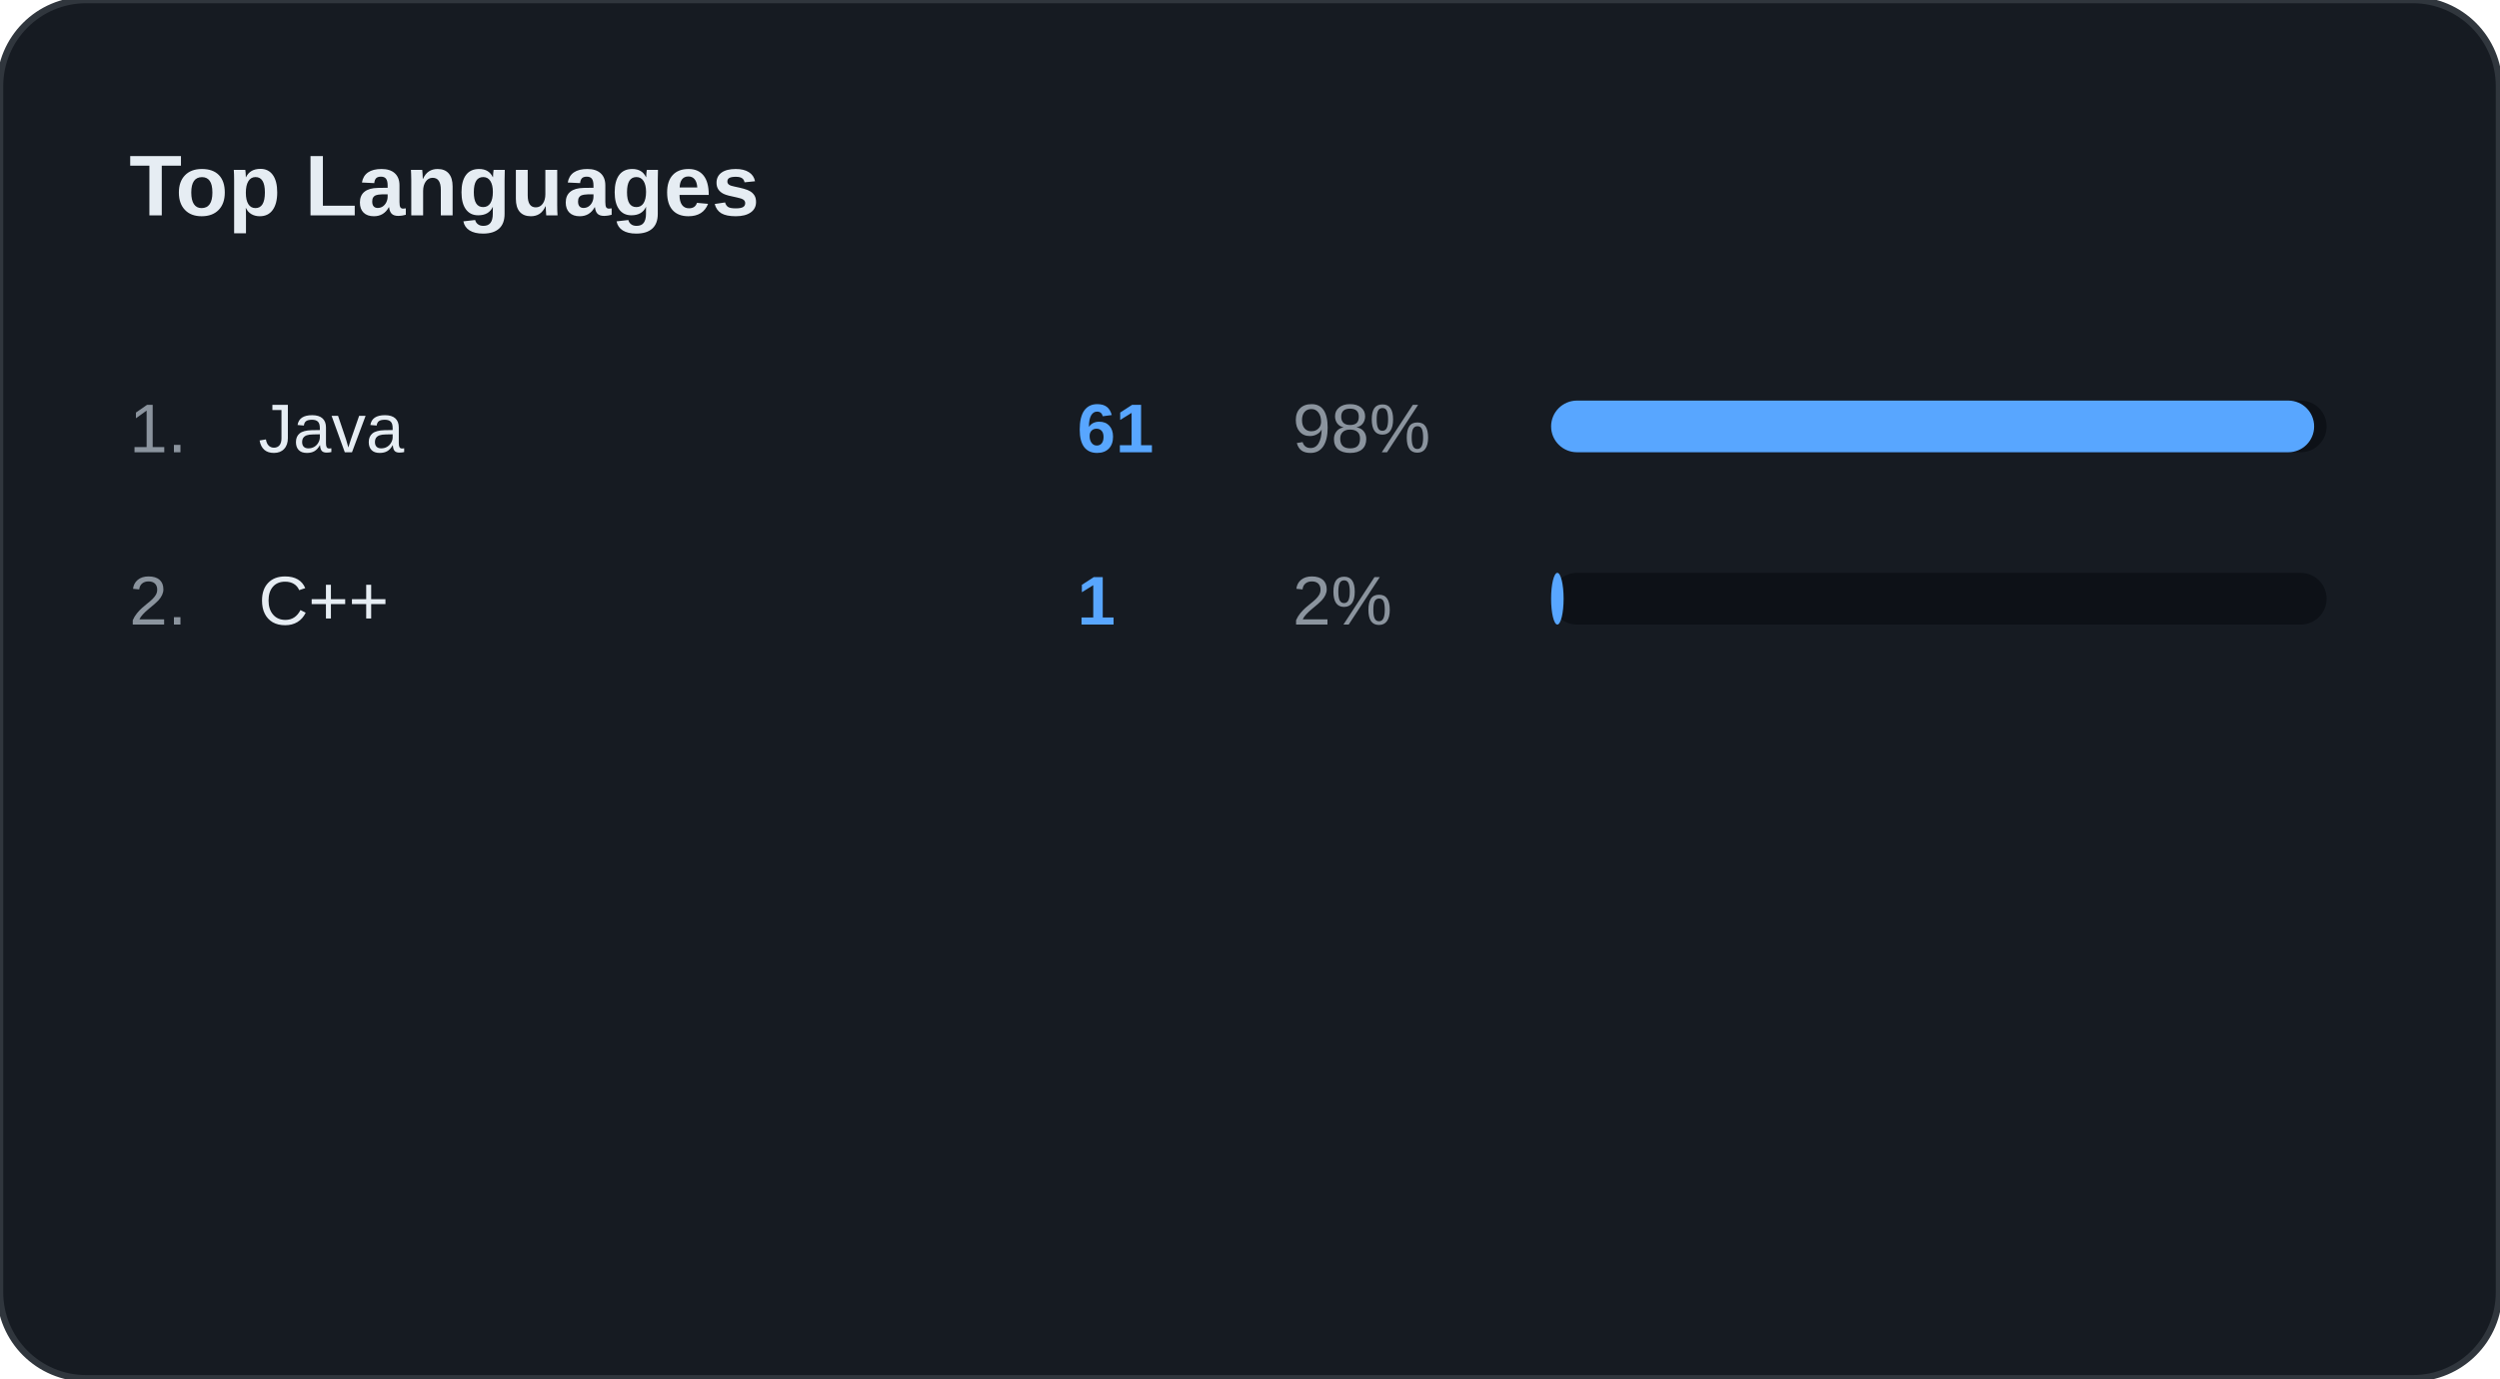
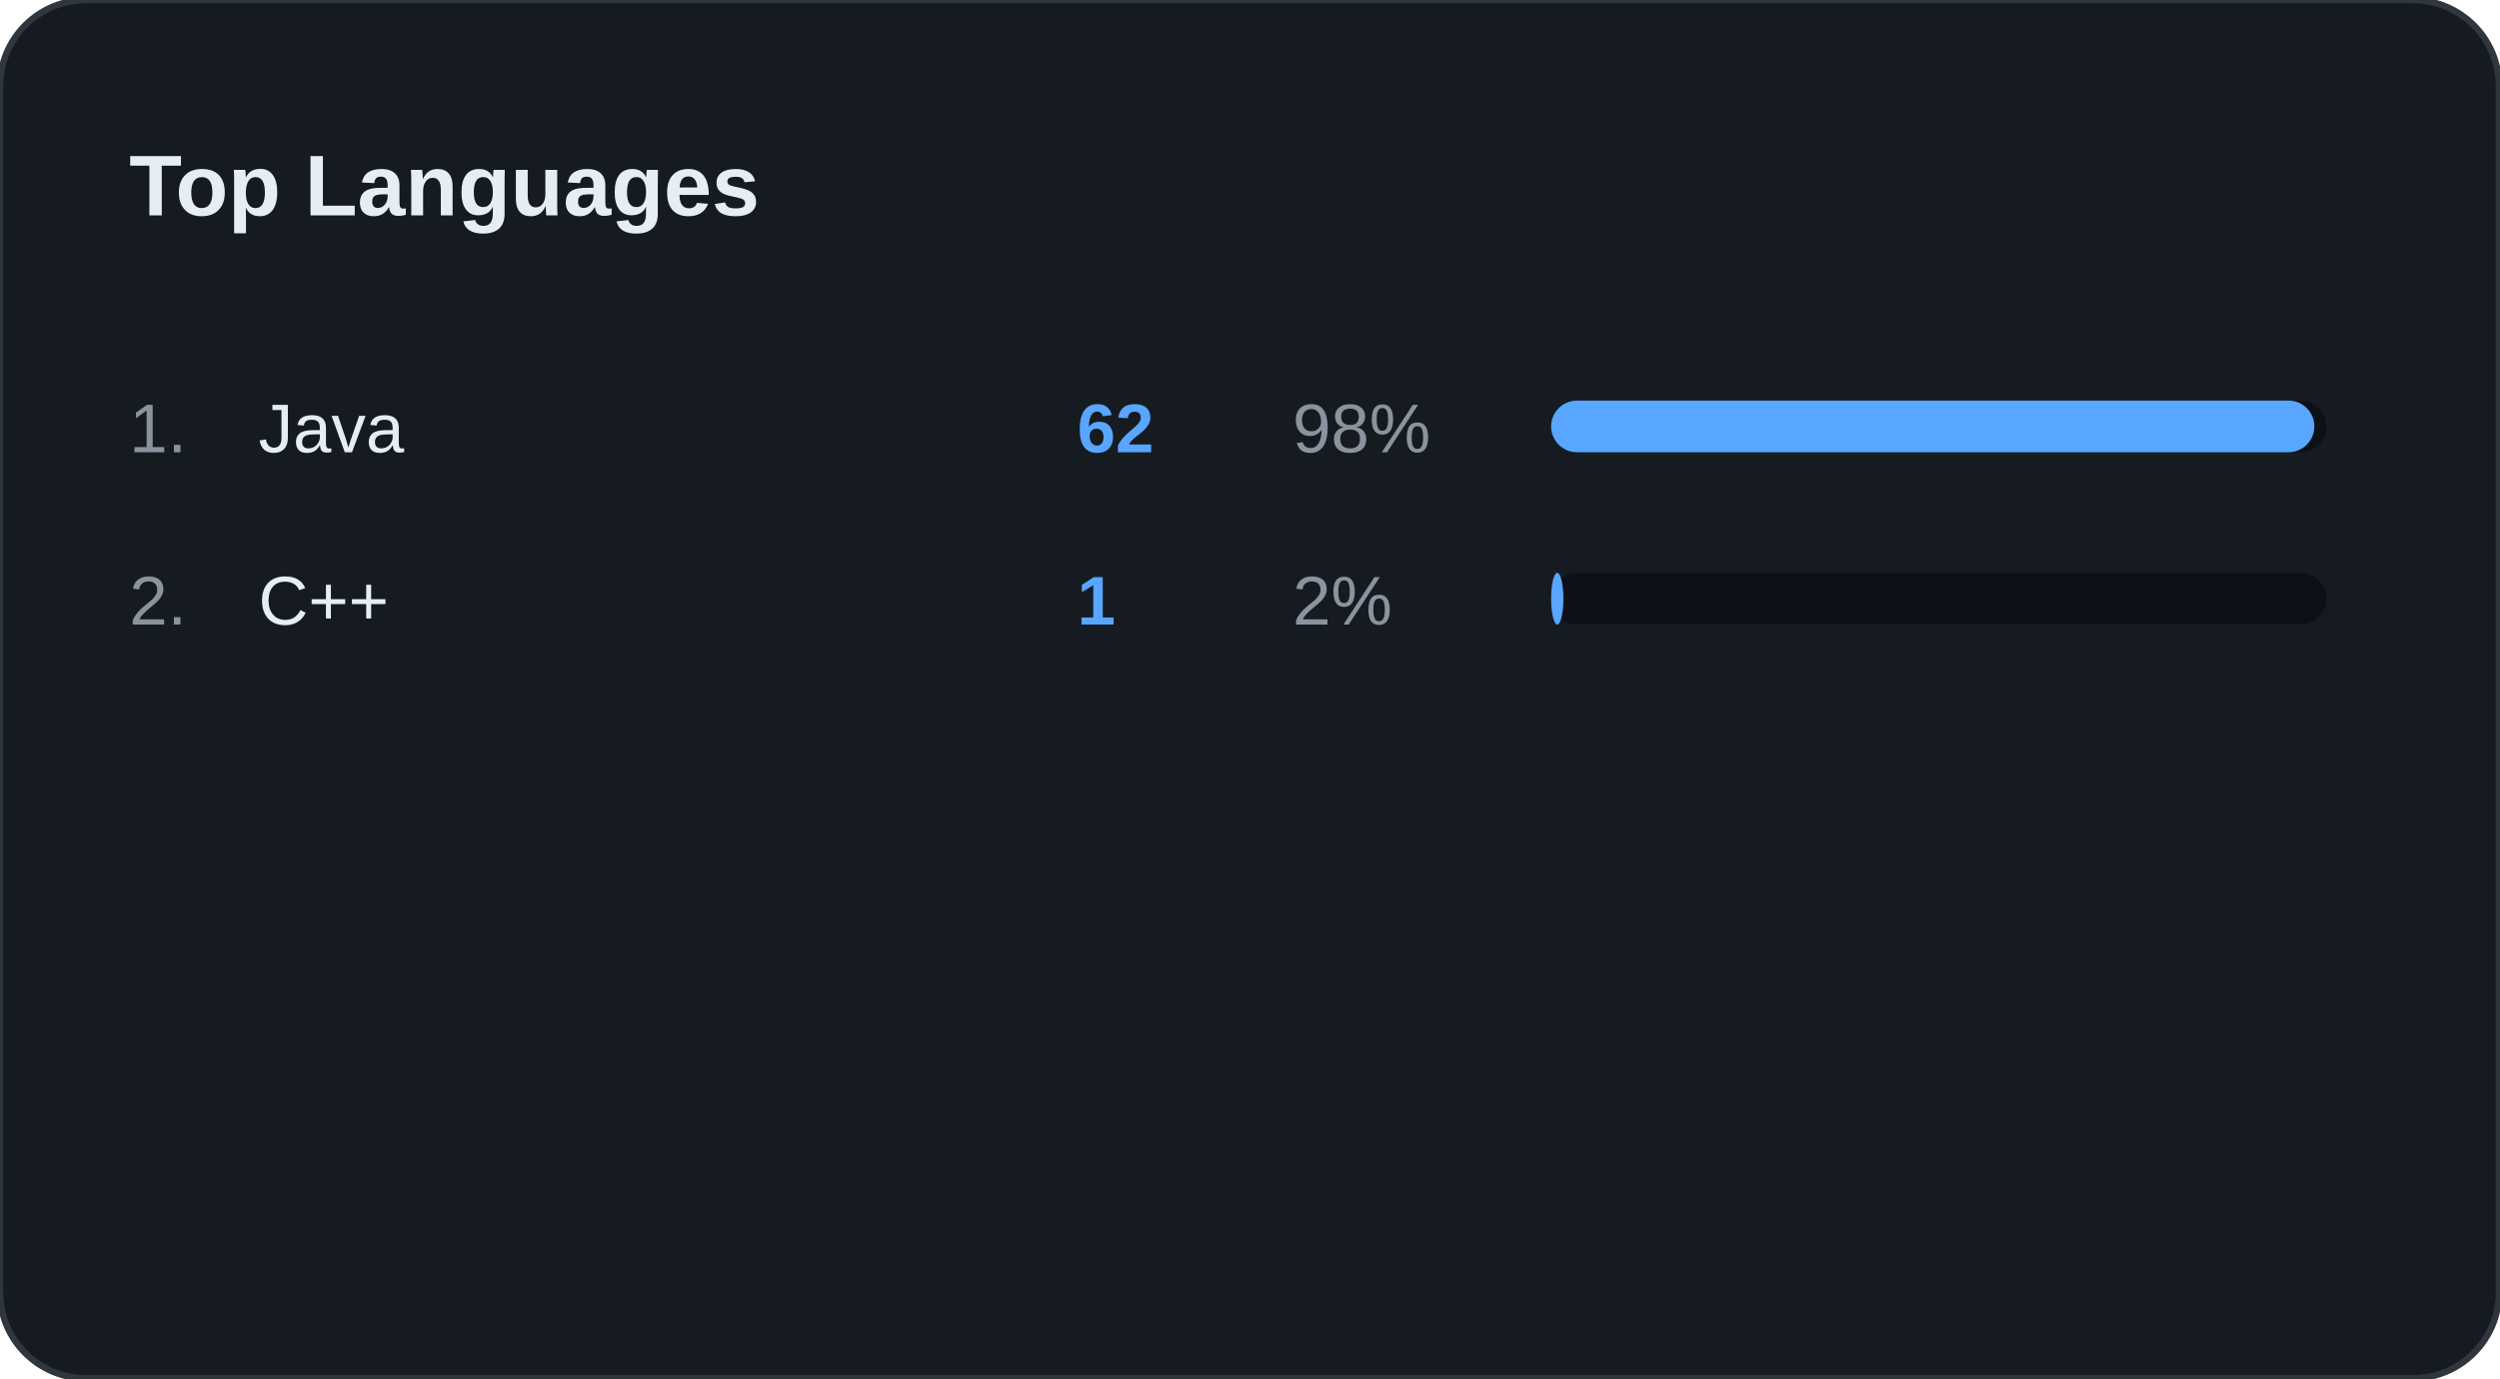
<svg xmlns="http://www.w3.org/2000/svg" width="100%" viewBox="0 0 580 320" preserveAspectRatio="xMidYMid meet">
  <rect width="580" height="320" rx="20" fill="#161B22" stroke="#30363D" stroke-width="1.5" />
  <text x="30" y="50" font-family="Segoe UI, Arial, sans-serif" font-size="20" font-weight="bold" fill="#E6EDF3">Top Languages</text>
  <text x="30" y="105" font-family="Segoe UI, Arial, sans-serif" font-size="16" fill="#8B949E">1.</text>
  <text x="60" y="105" font-family="Segoe UI, Arial, sans-serif" font-size="16" fill="#E6EDF3">Java</text>
-   <text x="250" y="105" font-family="Segoe UI, Arial, sans-serif" font-size="16" font-weight="bold" fill="#58A6FF">61</text>
+   <text x="250" y="105" font-family="Segoe UI, Arial, sans-serif" font-size="16" font-weight="bold" fill="#58A6FF">62</text>
  <text x="300" y="105" font-family="Segoe UI, Arial, sans-serif" font-size="16" fill="#8B949E">98%</text>
  <rect x="360" y="93" width="180" height="12" rx="6" fill="#0D1117" />
-   <rect x="360" y="93" width="177.097" height="12" rx="6" fill="#58A6FF" />
+   <rect x="360" y="93" width="177.143" height="12" rx="6" fill="#58A6FF" />
  <text x="30" y="145" font-family="Segoe UI, Arial, sans-serif" font-size="16" fill="#8B949E">2.</text>
  <text x="60" y="145" font-family="Segoe UI, Arial, sans-serif" font-size="16" fill="#E6EDF3">C++</text>
  <text x="250" y="145" font-family="Segoe UI, Arial, sans-serif" font-size="16" font-weight="bold" fill="#58A6FF">1</text>
  <text x="300" y="145" font-family="Segoe UI, Arial, sans-serif" font-size="16" fill="#8B949E">2%</text>
  <rect x="360" y="133" width="180" height="12" rx="6" fill="#0D1117" />
-   <rect x="360" y="133" width="2.903" height="12" rx="6" fill="#58A6FF" />
+   <rect x="360" y="133" width="2.857" height="12" rx="6" fill="#58A6FF" />
</svg>
